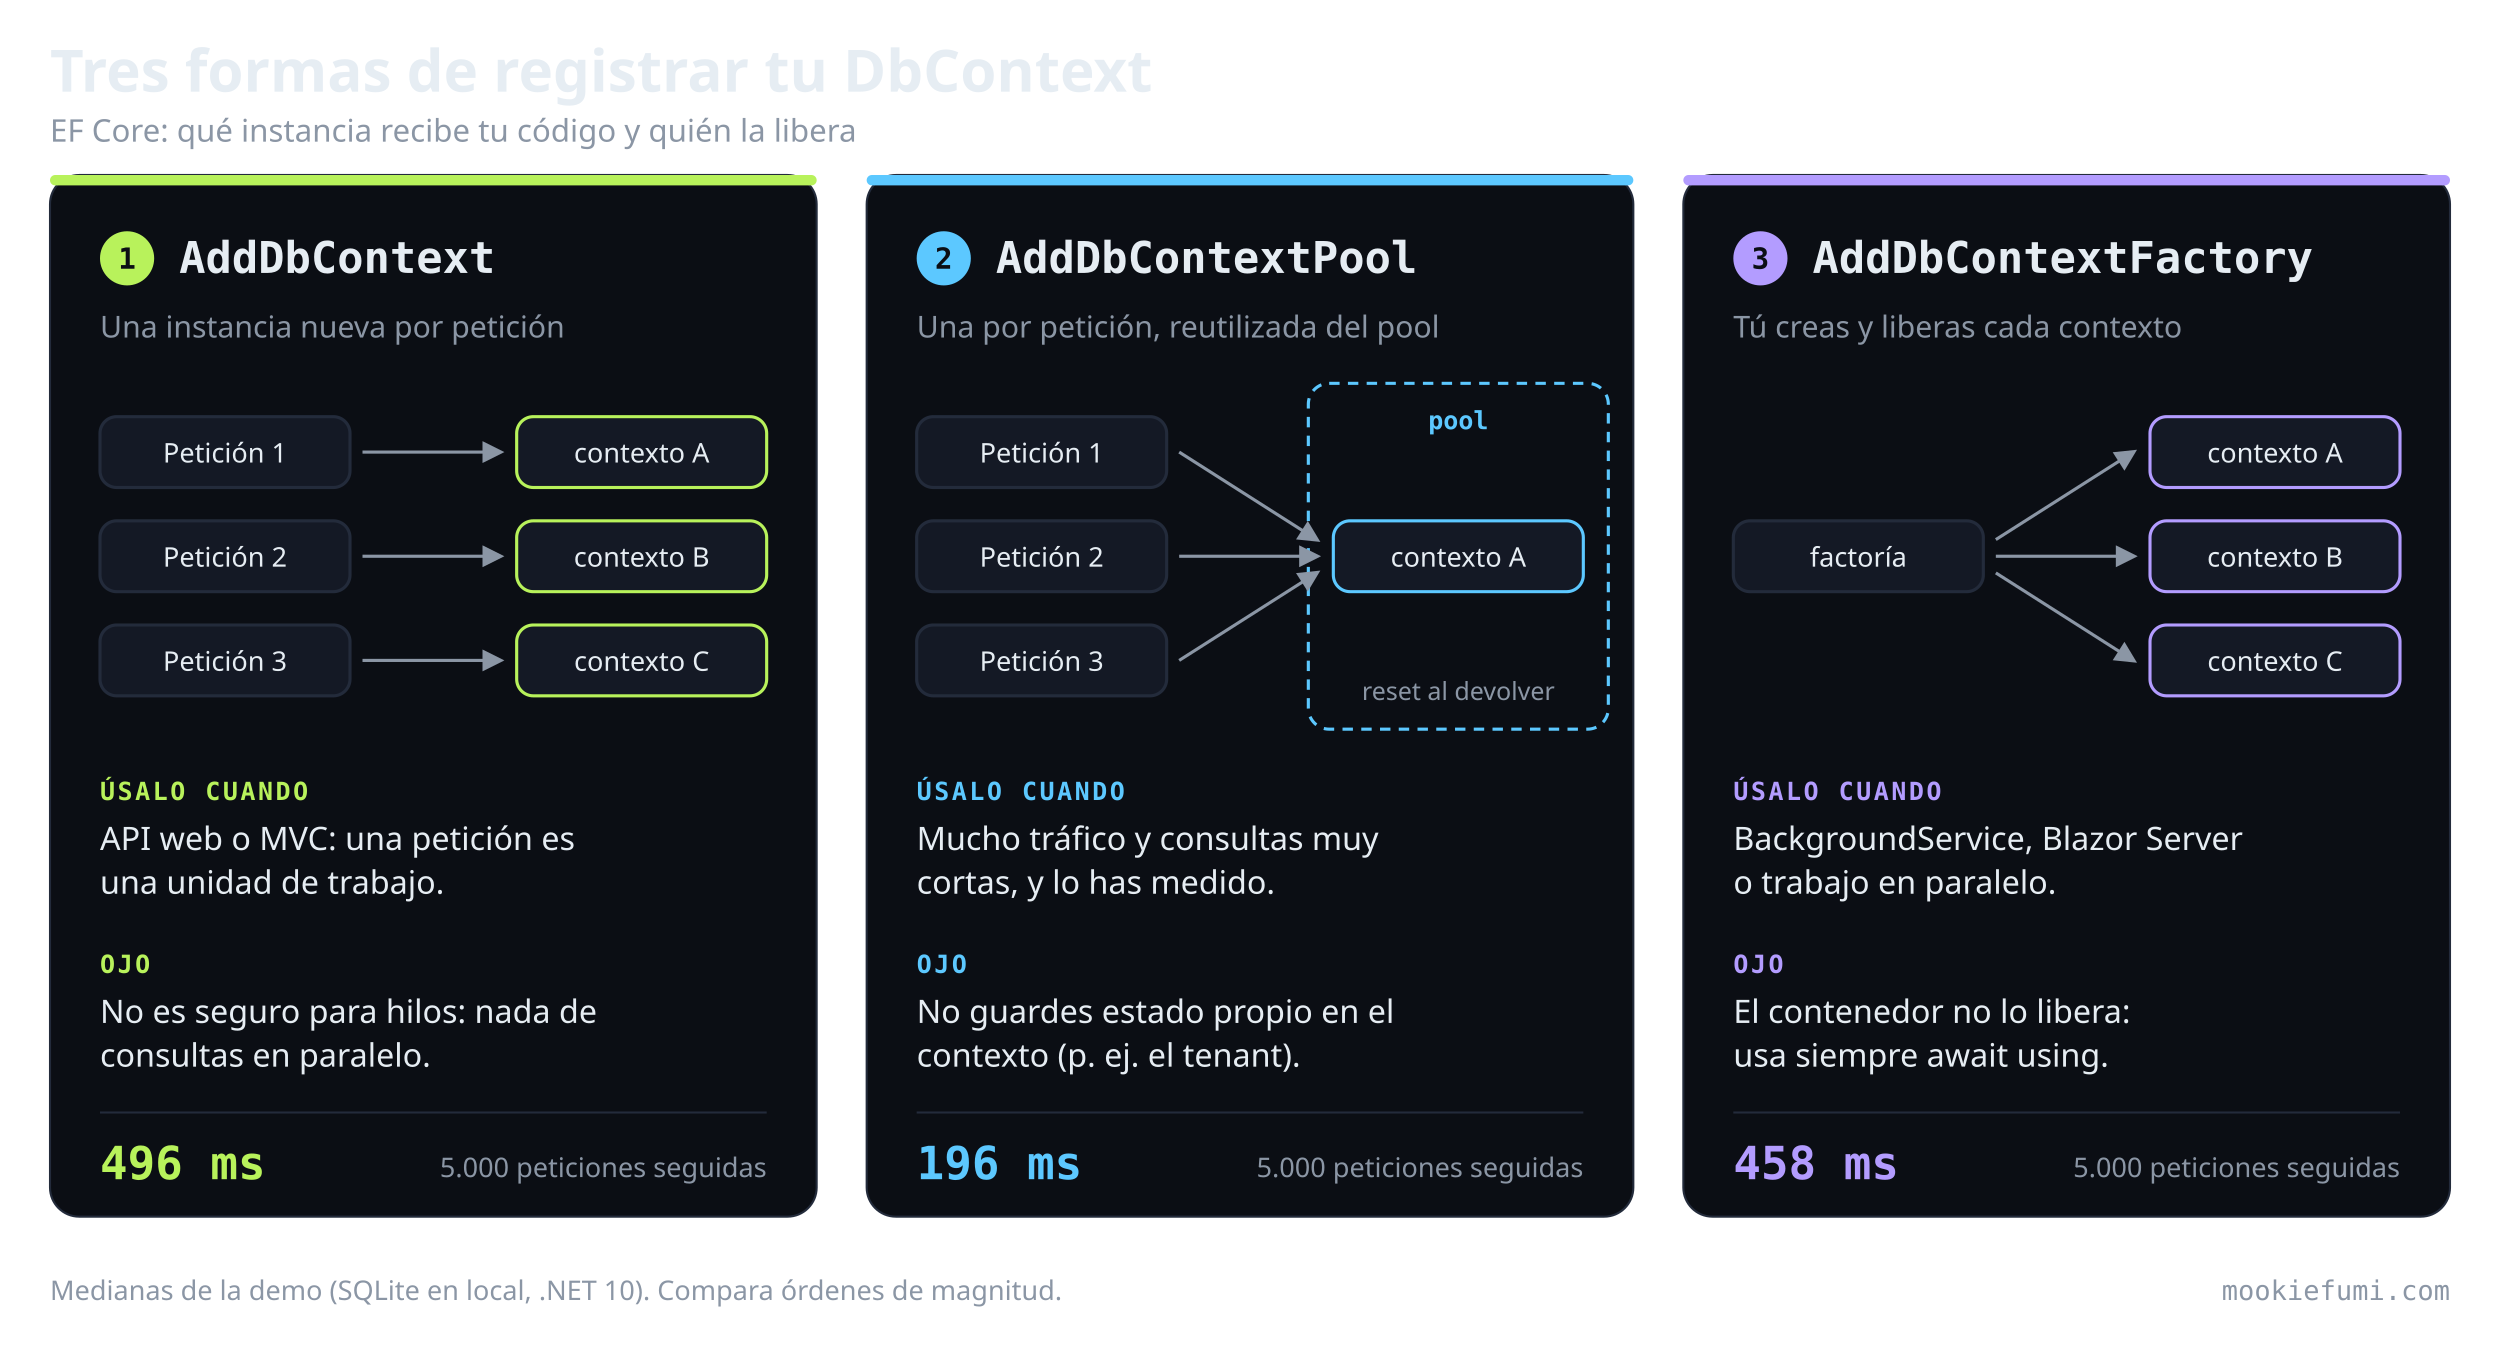
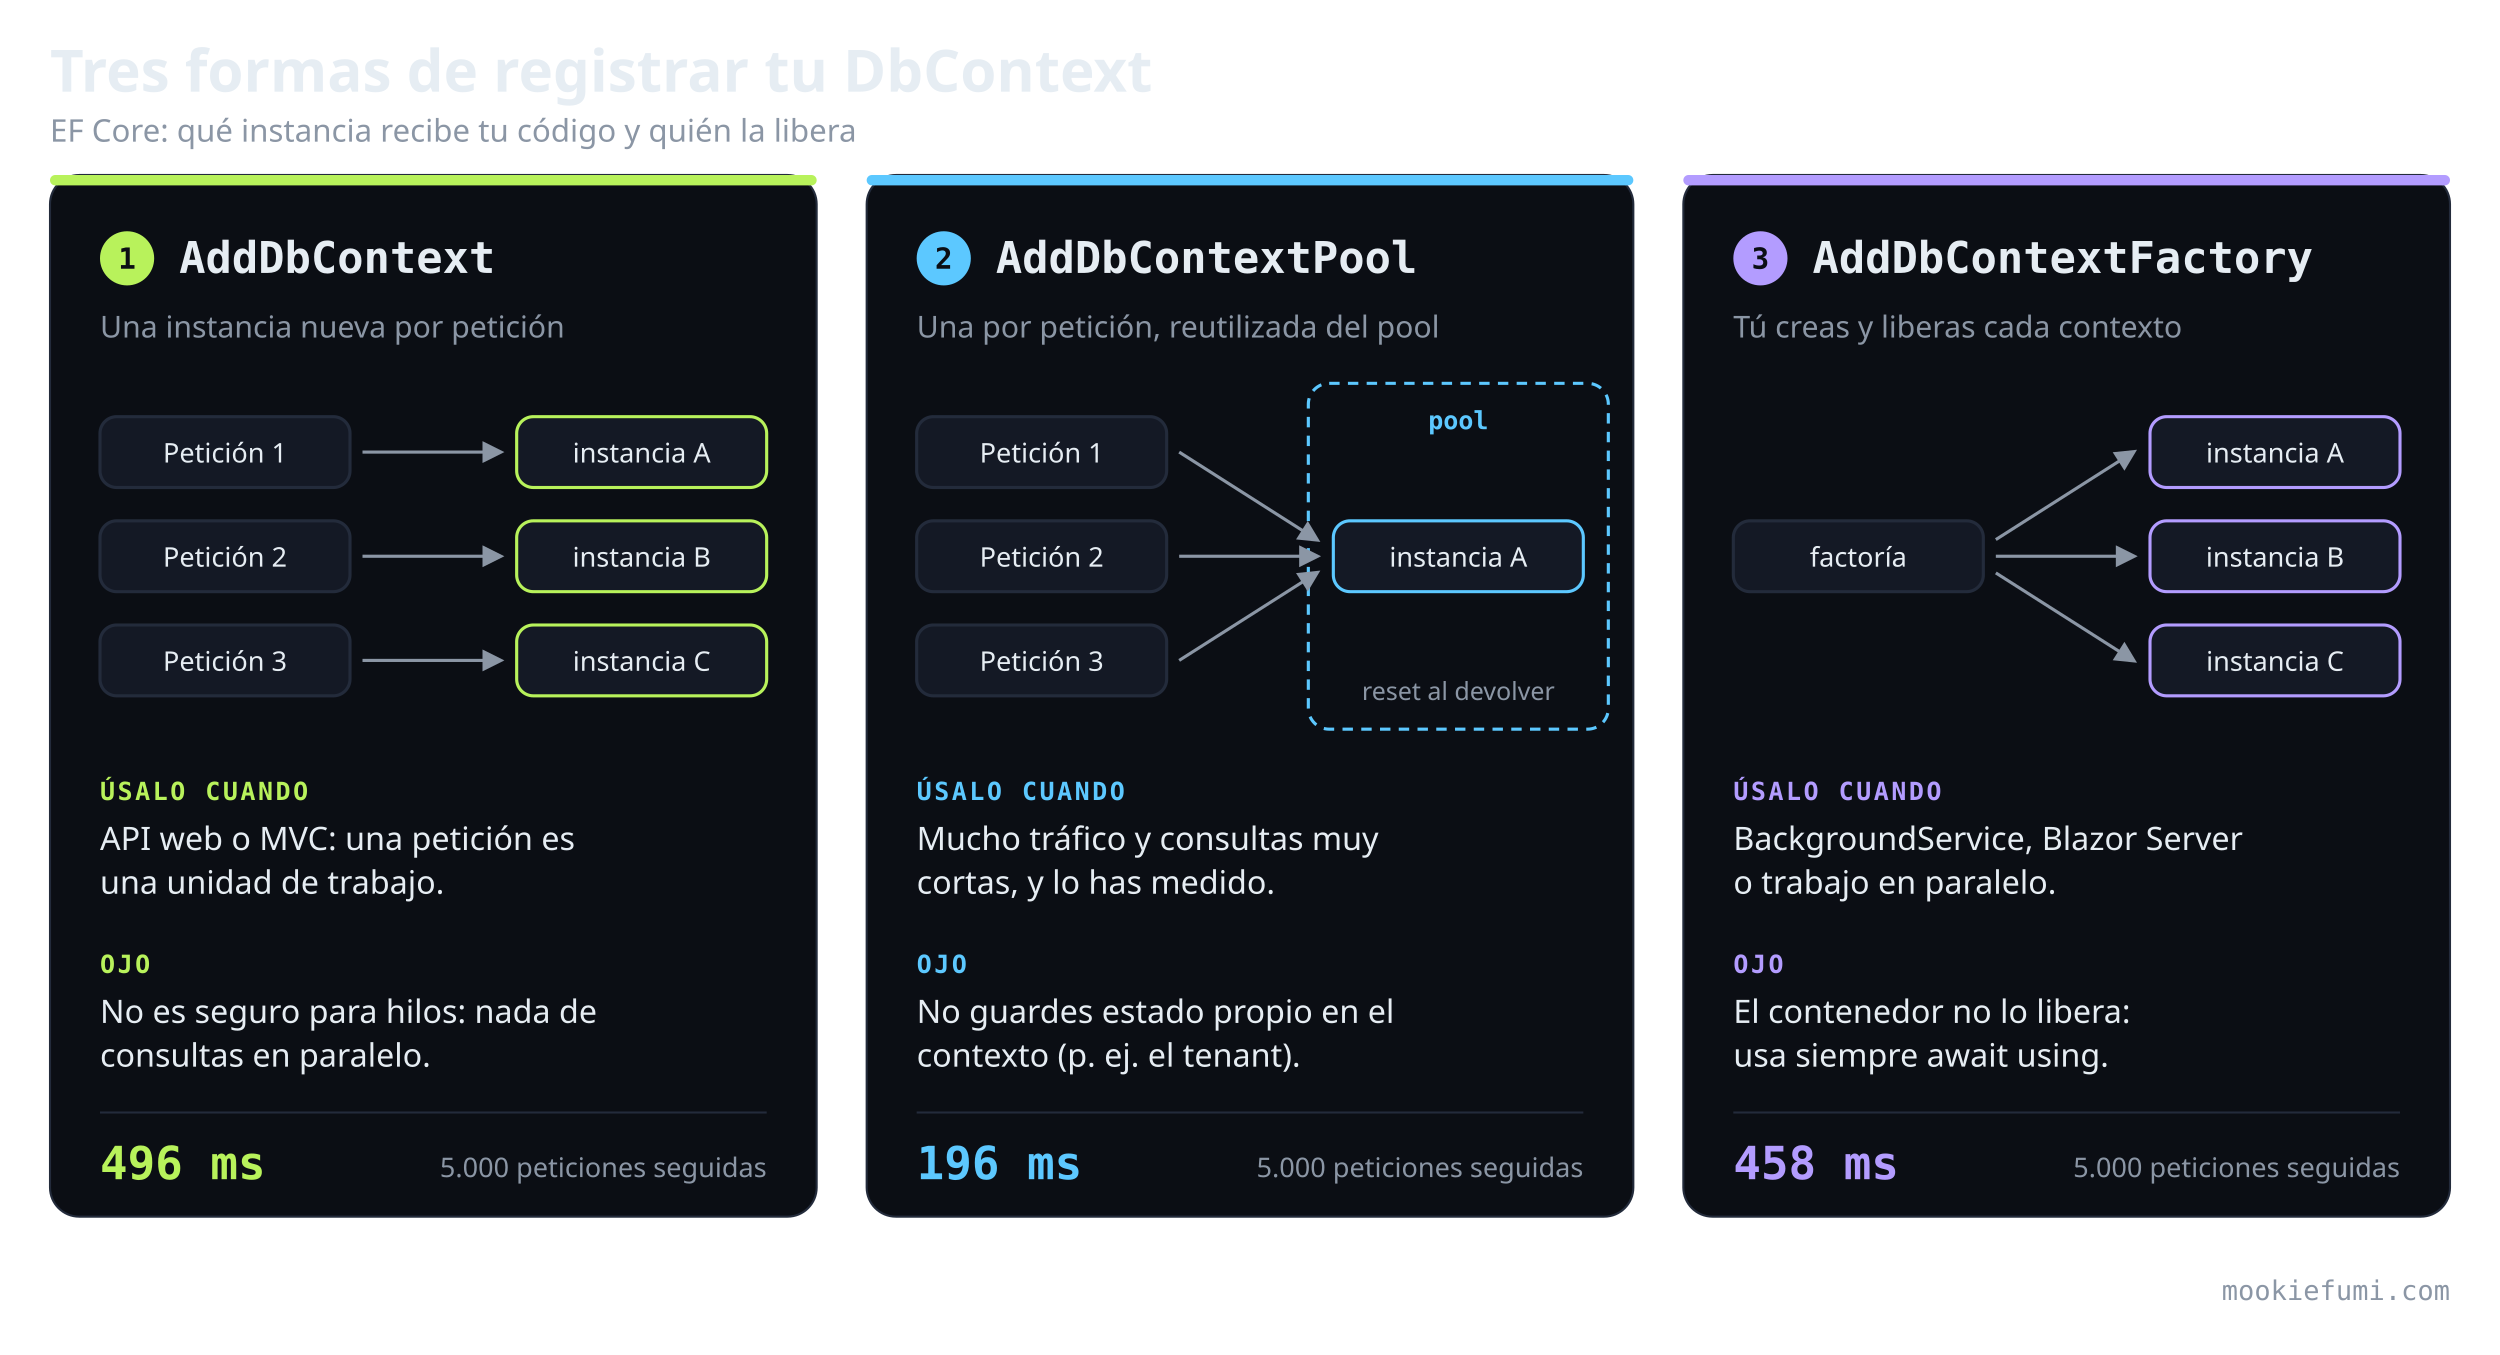
<svg xmlns="http://www.w3.org/2000/svg" viewBox="0 0 1200 650" width="1200" height="650" role="img">
  <defs>
    <marker id="arrow" viewBox="0 0 10 10" refX="8" refY="5" markerWidth="7" markerHeight="7" orient="auto">
      <path d="M0 0L10 5L0 10z" fill="#8B96A5" />
    </marker>
  </defs>
  <text x="24" y="44" font-family="'Geist', 'Segoe UI', system-ui, -apple-system, sans-serif" font-size="28" font-weight="700" fill="#E6EDF3" text-anchor="start">Tres formas de registrar tu DbContext</text>
  <text x="24" y="68" font-family="'Geist', 'Segoe UI', system-ui, -apple-system, sans-serif" font-size="15" font-weight="400" fill="#8B96A5" text-anchor="start">EF Core: qué instancia recibe tu código y quién la libera</text>
  <rect x="24" y="84" width="368" height="500" rx="14" fill="#0B0E14" stroke="#232B3B" />
  <rect x="24" y="84" width="368" height="5" rx="2.5" fill="#B8F25B" />
  <circle cx="61" cy="124" r="13" fill="#B8F25B" />
  <text x="61" y="129" font-family="'Geist Mono', 'Cascadia Code', Consolas, ui-monospace, monospace" font-size="14" font-weight="700" fill="#0B0E14" text-anchor="middle">1</text>
  <text x="86" y="131" font-family="'Geist Mono', 'Cascadia Code', Consolas, ui-monospace, monospace" font-size="21" font-weight="600" fill="#E6EDF3" text-anchor="start">AddDbContext</text>
  <text x="48" y="162" font-family="'Geist', 'Segoe UI', system-ui, -apple-system, sans-serif" font-size="14.5" font-weight="400" fill="#8B96A5" text-anchor="start">Una instancia nueva por petición</text>
  <rect x="48" y="200" width="120" height="34" rx="8" fill="#141925" stroke="#232B3B" stroke-width="1.5" />
  <text x="108.0" y="222.0" font-family="'Geist', 'Segoe UI', system-ui, -apple-system, sans-serif" font-size="13" font-weight="500" fill="#E6EDF3" text-anchor="middle">Petición 1</text>
  <rect x="248" y="200" width="120" height="34" rx="8" fill="#141925" stroke="#B8F25B" stroke-width="1.5" />
-   <text x="308.0" y="222.0" font-family="'Geist', 'Segoe UI', system-ui, -apple-system, sans-serif" font-size="13" font-weight="500" fill="#E6EDF3" text-anchor="middle">contexto A</text>
+   <text x="308.0" y="222.0" font-family="'Geist', 'Segoe UI', system-ui, -apple-system, sans-serif" font-size="13" font-weight="500" fill="#E6EDF3" text-anchor="middle">instancia A</text>
  <line x1="174" y1="217.0" x2="240" y2="217.0" stroke="#8B96A5" stroke-width="1.5" marker-end="url(#arrow)" />
  <rect x="48" y="250" width="120" height="34" rx="8" fill="#141925" stroke="#232B3B" stroke-width="1.5" />
  <text x="108.0" y="272.0" font-family="'Geist', 'Segoe UI', system-ui, -apple-system, sans-serif" font-size="13" font-weight="500" fill="#E6EDF3" text-anchor="middle">Petición 2</text>
  <rect x="248" y="250" width="120" height="34" rx="8" fill="#141925" stroke="#B8F25B" stroke-width="1.5" />
-   <text x="308.0" y="272.0" font-family="'Geist', 'Segoe UI', system-ui, -apple-system, sans-serif" font-size="13" font-weight="500" fill="#E6EDF3" text-anchor="middle">contexto B</text>
+   <text x="308.0" y="272.0" font-family="'Geist', 'Segoe UI', system-ui, -apple-system, sans-serif" font-size="13" font-weight="500" fill="#E6EDF3" text-anchor="middle">instancia B</text>
  <line x1="174" y1="267.0" x2="240" y2="267.0" stroke="#8B96A5" stroke-width="1.5" marker-end="url(#arrow)" />
  <rect x="48" y="300" width="120" height="34" rx="8" fill="#141925" stroke="#232B3B" stroke-width="1.5" />
  <text x="108.0" y="322.0" font-family="'Geist', 'Segoe UI', system-ui, -apple-system, sans-serif" font-size="13" font-weight="500" fill="#E6EDF3" text-anchor="middle">Petición 3</text>
  <rect x="248" y="300" width="120" height="34" rx="8" fill="#141925" stroke="#B8F25B" stroke-width="1.5" />
-   <text x="308.0" y="322.0" font-family="'Geist', 'Segoe UI', system-ui, -apple-system, sans-serif" font-size="13" font-weight="500" fill="#E6EDF3" text-anchor="middle">contexto C</text>
+   <text x="308.0" y="322.0" font-family="'Geist', 'Segoe UI', system-ui, -apple-system, sans-serif" font-size="13" font-weight="500" fill="#E6EDF3" text-anchor="middle">instancia C</text>
  <line x1="174" y1="317.0" x2="240" y2="317.0" stroke="#8B96A5" stroke-width="1.5" marker-end="url(#arrow)" />
  <text x="48" y="384" font-family="'Geist Mono', 'Cascadia Code', Consolas, ui-monospace, monospace" font-size="12" font-weight="600" fill="#B8F25B" text-anchor="start" letter-spacing="1.2">ÚSALO CUANDO</text>
  <text x="48" y="408" font-family="'Geist', 'Segoe UI', system-ui, -apple-system, sans-serif" font-size="15.5" font-weight="400" fill="#E6EDF3" text-anchor="start">API web o MVC: una petición es</text>
  <text x="48" y="429" font-family="'Geist', 'Segoe UI', system-ui, -apple-system, sans-serif" font-size="15.5" font-weight="400" fill="#E6EDF3" text-anchor="start">una unidad de trabajo.</text>
  <text x="48" y="467" font-family="'Geist Mono', 'Cascadia Code', Consolas, ui-monospace, monospace" font-size="12" font-weight="600" fill="#B8F25B" text-anchor="start" letter-spacing="1.2">OJO</text>
  <text x="48" y="491" font-family="'Geist', 'Segoe UI', system-ui, -apple-system, sans-serif" font-size="15.5" font-weight="400" fill="#E6EDF3" text-anchor="start">No es seguro para hilos: nada de</text>
  <text x="48" y="512" font-family="'Geist', 'Segoe UI', system-ui, -apple-system, sans-serif" font-size="15.5" font-weight="400" fill="#E6EDF3" text-anchor="start">consultas en paralelo.</text>
  <line x1="48" y1="534" x2="368" y2="534" stroke="#232B3B" />
  <text x="48" y="566" font-family="'Geist Mono', 'Cascadia Code', Consolas, ui-monospace, monospace" font-size="22" font-weight="700" fill="#B8F25B" text-anchor="start">496 ms</text>
  <text x="368" y="565" font-family="'Geist', 'Segoe UI', system-ui, -apple-system, sans-serif" font-size="13" font-weight="400" fill="#8B96A5" text-anchor="end">5.000 peticiones seguidas</text>
  <rect x="416" y="84" width="368" height="500" rx="14" fill="#0B0E14" stroke="#232B3B" />
  <rect x="416" y="84" width="368" height="5" rx="2.5" fill="#5CC8FF" />
  <circle cx="453" cy="124" r="13" fill="#5CC8FF" />
  <text x="453" y="129" font-family="'Geist Mono', 'Cascadia Code', Consolas, ui-monospace, monospace" font-size="14" font-weight="700" fill="#0B0E14" text-anchor="middle">2</text>
  <text x="478" y="131" font-family="'Geist Mono', 'Cascadia Code', Consolas, ui-monospace, monospace" font-size="21" font-weight="600" fill="#E6EDF3" text-anchor="start">AddDbContextPool</text>
  <text x="440" y="162" font-family="'Geist', 'Segoe UI', system-ui, -apple-system, sans-serif" font-size="14.5" font-weight="400" fill="#8B96A5" text-anchor="start">Una por petición, reutilizada del pool</text>
  <rect x="628" y="184" width="144" height="166" rx="10" fill="none" stroke="#5CC8FF" stroke-width="1.5" stroke-dasharray="5 4" />
  <text x="700.0" y="206" font-family="'Geist Mono', 'Cascadia Code', Consolas, ui-monospace, monospace" font-size="12" font-weight="600" fill="#5CC8FF" text-anchor="middle">pool</text>
  <rect x="640" y="250" width="120" height="34" rx="8" fill="#141925" stroke="#5CC8FF" stroke-width="1.5" />
-   <text x="700.0" y="272.0" font-family="'Geist', 'Segoe UI', system-ui, -apple-system, sans-serif" font-size="13" font-weight="500" fill="#E6EDF3" text-anchor="middle">contexto A</text>
+   <text x="700.0" y="272.0" font-family="'Geist', 'Segoe UI', system-ui, -apple-system, sans-serif" font-size="13" font-weight="500" fill="#E6EDF3" text-anchor="middle">instancia A</text>
  <text x="700.0" y="336" font-family="'Geist', 'Segoe UI', system-ui, -apple-system, sans-serif" font-size="12" font-weight="400" fill="#8B96A5" text-anchor="middle">reset al devolver</text>
  <rect x="440" y="200" width="120" height="34" rx="8" fill="#141925" stroke="#232B3B" stroke-width="1.5" />
  <text x="500.0" y="222.0" font-family="'Geist', 'Segoe UI', system-ui, -apple-system, sans-serif" font-size="13" font-weight="500" fill="#E6EDF3" text-anchor="middle">Petición 1</text>
  <line x1="566" y1="217.0" x2="632" y2="259.0" stroke="#8B96A5" stroke-width="1.5" marker-end="url(#arrow)" />
  <rect x="440" y="250" width="120" height="34" rx="8" fill="#141925" stroke="#232B3B" stroke-width="1.5" />
  <text x="500.0" y="272.0" font-family="'Geist', 'Segoe UI', system-ui, -apple-system, sans-serif" font-size="13" font-weight="500" fill="#E6EDF3" text-anchor="middle">Petición 2</text>
  <line x1="566" y1="267.0" x2="632" y2="267.0" stroke="#8B96A5" stroke-width="1.5" marker-end="url(#arrow)" />
  <rect x="440" y="300" width="120" height="34" rx="8" fill="#141925" stroke="#232B3B" stroke-width="1.5" />
  <text x="500.0" y="322.0" font-family="'Geist', 'Segoe UI', system-ui, -apple-system, sans-serif" font-size="13" font-weight="500" fill="#E6EDF3" text-anchor="middle">Petición 3</text>
  <line x1="566" y1="317.0" x2="632" y2="275.0" stroke="#8B96A5" stroke-width="1.5" marker-end="url(#arrow)" />
  <text x="440" y="384" font-family="'Geist Mono', 'Cascadia Code', Consolas, ui-monospace, monospace" font-size="12" font-weight="600" fill="#5CC8FF" text-anchor="start" letter-spacing="1.2">ÚSALO CUANDO</text>
  <text x="440" y="408" font-family="'Geist', 'Segoe UI', system-ui, -apple-system, sans-serif" font-size="15.5" font-weight="400" fill="#E6EDF3" text-anchor="start">Mucho tráfico y consultas muy</text>
  <text x="440" y="429" font-family="'Geist', 'Segoe UI', system-ui, -apple-system, sans-serif" font-size="15.5" font-weight="400" fill="#E6EDF3" text-anchor="start">cortas, y lo has medido.</text>
  <text x="440" y="467" font-family="'Geist Mono', 'Cascadia Code', Consolas, ui-monospace, monospace" font-size="12" font-weight="600" fill="#5CC8FF" text-anchor="start" letter-spacing="1.2">OJO</text>
  <text x="440" y="491" font-family="'Geist', 'Segoe UI', system-ui, -apple-system, sans-serif" font-size="15.5" font-weight="400" fill="#E6EDF3" text-anchor="start">No guardes estado propio en el</text>
  <text x="440" y="512" font-family="'Geist', 'Segoe UI', system-ui, -apple-system, sans-serif" font-size="15.5" font-weight="400" fill="#E6EDF3" text-anchor="start">contexto (p. ej. el tenant).</text>
  <line x1="440" y1="534" x2="760" y2="534" stroke="#232B3B" />
  <text x="440" y="566" font-family="'Geist Mono', 'Cascadia Code', Consolas, ui-monospace, monospace" font-size="22" font-weight="700" fill="#5CC8FF" text-anchor="start">196 ms</text>
  <text x="760" y="565" font-family="'Geist', 'Segoe UI', system-ui, -apple-system, sans-serif" font-size="13" font-weight="400" fill="#8B96A5" text-anchor="end">5.000 peticiones seguidas</text>
  <rect x="808" y="84" width="368" height="500" rx="14" fill="#0B0E14" stroke="#232B3B" />
  <rect x="808" y="84" width="368" height="5" rx="2.5" fill="#B39CFF" />
  <circle cx="845" cy="124" r="13" fill="#B39CFF" />
  <text x="845" y="129" font-family="'Geist Mono', 'Cascadia Code', Consolas, ui-monospace, monospace" font-size="14" font-weight="700" fill="#0B0E14" text-anchor="middle">3</text>
  <text x="870" y="131" font-family="'Geist Mono', 'Cascadia Code', Consolas, ui-monospace, monospace" font-size="21" font-weight="600" fill="#E6EDF3" text-anchor="start">AddDbContextFactory</text>
  <text x="832" y="162" font-family="'Geist', 'Segoe UI', system-ui, -apple-system, sans-serif" font-size="14.5" font-weight="400" fill="#8B96A5" text-anchor="start">Tú creas y liberas cada contexto</text>
  <rect x="832" y="250" width="120" height="34" rx="8" fill="#141925" stroke="#232B3B" stroke-width="1.5" />
  <text x="892.0" y="272.0" font-family="'Geist', 'Segoe UI', system-ui, -apple-system, sans-serif" font-size="13" font-weight="500" fill="#E6EDF3" text-anchor="middle">factoría</text>
  <rect x="1032" y="200" width="120" height="34" rx="8" fill="#141925" stroke="#B39CFF" stroke-width="1.5" />
-   <text x="1092.0" y="222.0" font-family="'Geist', 'Segoe UI', system-ui, -apple-system, sans-serif" font-size="13" font-weight="500" fill="#E6EDF3" text-anchor="middle">contexto A</text>
+   <text x="1092.0" y="222.0" font-family="'Geist', 'Segoe UI', system-ui, -apple-system, sans-serif" font-size="13" font-weight="500" fill="#E6EDF3" text-anchor="middle">instancia A</text>
  <line x1="958" y1="259.0" x2="1024" y2="217.0" stroke="#8B96A5" stroke-width="1.5" marker-end="url(#arrow)" />
  <rect x="1032" y="250" width="120" height="34" rx="8" fill="#141925" stroke="#B39CFF" stroke-width="1.5" />
-   <text x="1092.0" y="272.0" font-family="'Geist', 'Segoe UI', system-ui, -apple-system, sans-serif" font-size="13" font-weight="500" fill="#E6EDF3" text-anchor="middle">contexto B</text>
+   <text x="1092.0" y="272.0" font-family="'Geist', 'Segoe UI', system-ui, -apple-system, sans-serif" font-size="13" font-weight="500" fill="#E6EDF3" text-anchor="middle">instancia B</text>
  <line x1="958" y1="267.0" x2="1024" y2="267.0" stroke="#8B96A5" stroke-width="1.5" marker-end="url(#arrow)" />
  <rect x="1032" y="300" width="120" height="34" rx="8" fill="#141925" stroke="#B39CFF" stroke-width="1.5" />
-   <text x="1092.0" y="322.0" font-family="'Geist', 'Segoe UI', system-ui, -apple-system, sans-serif" font-size="13" font-weight="500" fill="#E6EDF3" text-anchor="middle">contexto C</text>
+   <text x="1092.0" y="322.0" font-family="'Geist', 'Segoe UI', system-ui, -apple-system, sans-serif" font-size="13" font-weight="500" fill="#E6EDF3" text-anchor="middle">instancia C</text>
  <line x1="958" y1="275.0" x2="1024" y2="317.0" stroke="#8B96A5" stroke-width="1.5" marker-end="url(#arrow)" />
  <text x="832" y="384" font-family="'Geist Mono', 'Cascadia Code', Consolas, ui-monospace, monospace" font-size="12" font-weight="600" fill="#B39CFF" text-anchor="start" letter-spacing="1.2">ÚSALO CUANDO</text>
  <text x="832" y="408" font-family="'Geist', 'Segoe UI', system-ui, -apple-system, sans-serif" font-size="15.5" font-weight="400" fill="#E6EDF3" text-anchor="start">BackgroundService, Blazor Server</text>
  <text x="832" y="429" font-family="'Geist', 'Segoe UI', system-ui, -apple-system, sans-serif" font-size="15.5" font-weight="400" fill="#E6EDF3" text-anchor="start">o trabajo en paralelo.</text>
  <text x="832" y="467" font-family="'Geist Mono', 'Cascadia Code', Consolas, ui-monospace, monospace" font-size="12" font-weight="600" fill="#B39CFF" text-anchor="start" letter-spacing="1.2">OJO</text>
  <text x="832" y="491" font-family="'Geist', 'Segoe UI', system-ui, -apple-system, sans-serif" font-size="15.5" font-weight="400" fill="#E6EDF3" text-anchor="start">El contenedor no lo libera:</text>
  <text x="832" y="512" font-family="'Geist', 'Segoe UI', system-ui, -apple-system, sans-serif" font-size="15.5" font-weight="400" fill="#E6EDF3" text-anchor="start">usa siempre await using.</text>
  <line x1="832" y1="534" x2="1152" y2="534" stroke="#232B3B" />
  <text x="832" y="566" font-family="'Geist Mono', 'Cascadia Code', Consolas, ui-monospace, monospace" font-size="22" font-weight="700" fill="#B39CFF" text-anchor="start">458 ms</text>
  <text x="1152" y="565" font-family="'Geist', 'Segoe UI', system-ui, -apple-system, sans-serif" font-size="13" font-weight="400" fill="#8B96A5" text-anchor="end">5.000 peticiones seguidas</text>
-   <text x="24" y="624" font-family="'Geist', 'Segoe UI', system-ui, -apple-system, sans-serif" font-size="13" font-weight="400" fill="#8B96A5" text-anchor="start">Medianas de la demo (SQLite en local, .NET 10). Compara órdenes de magnitud.</text>
  <text x="1176" y="624" font-family="'Geist Mono', 'Cascadia Code', Consolas, ui-monospace, monospace" font-size="13" font-weight="500" fill="#8B96A5" text-anchor="end">mookiefumi.com</text>
</svg>
